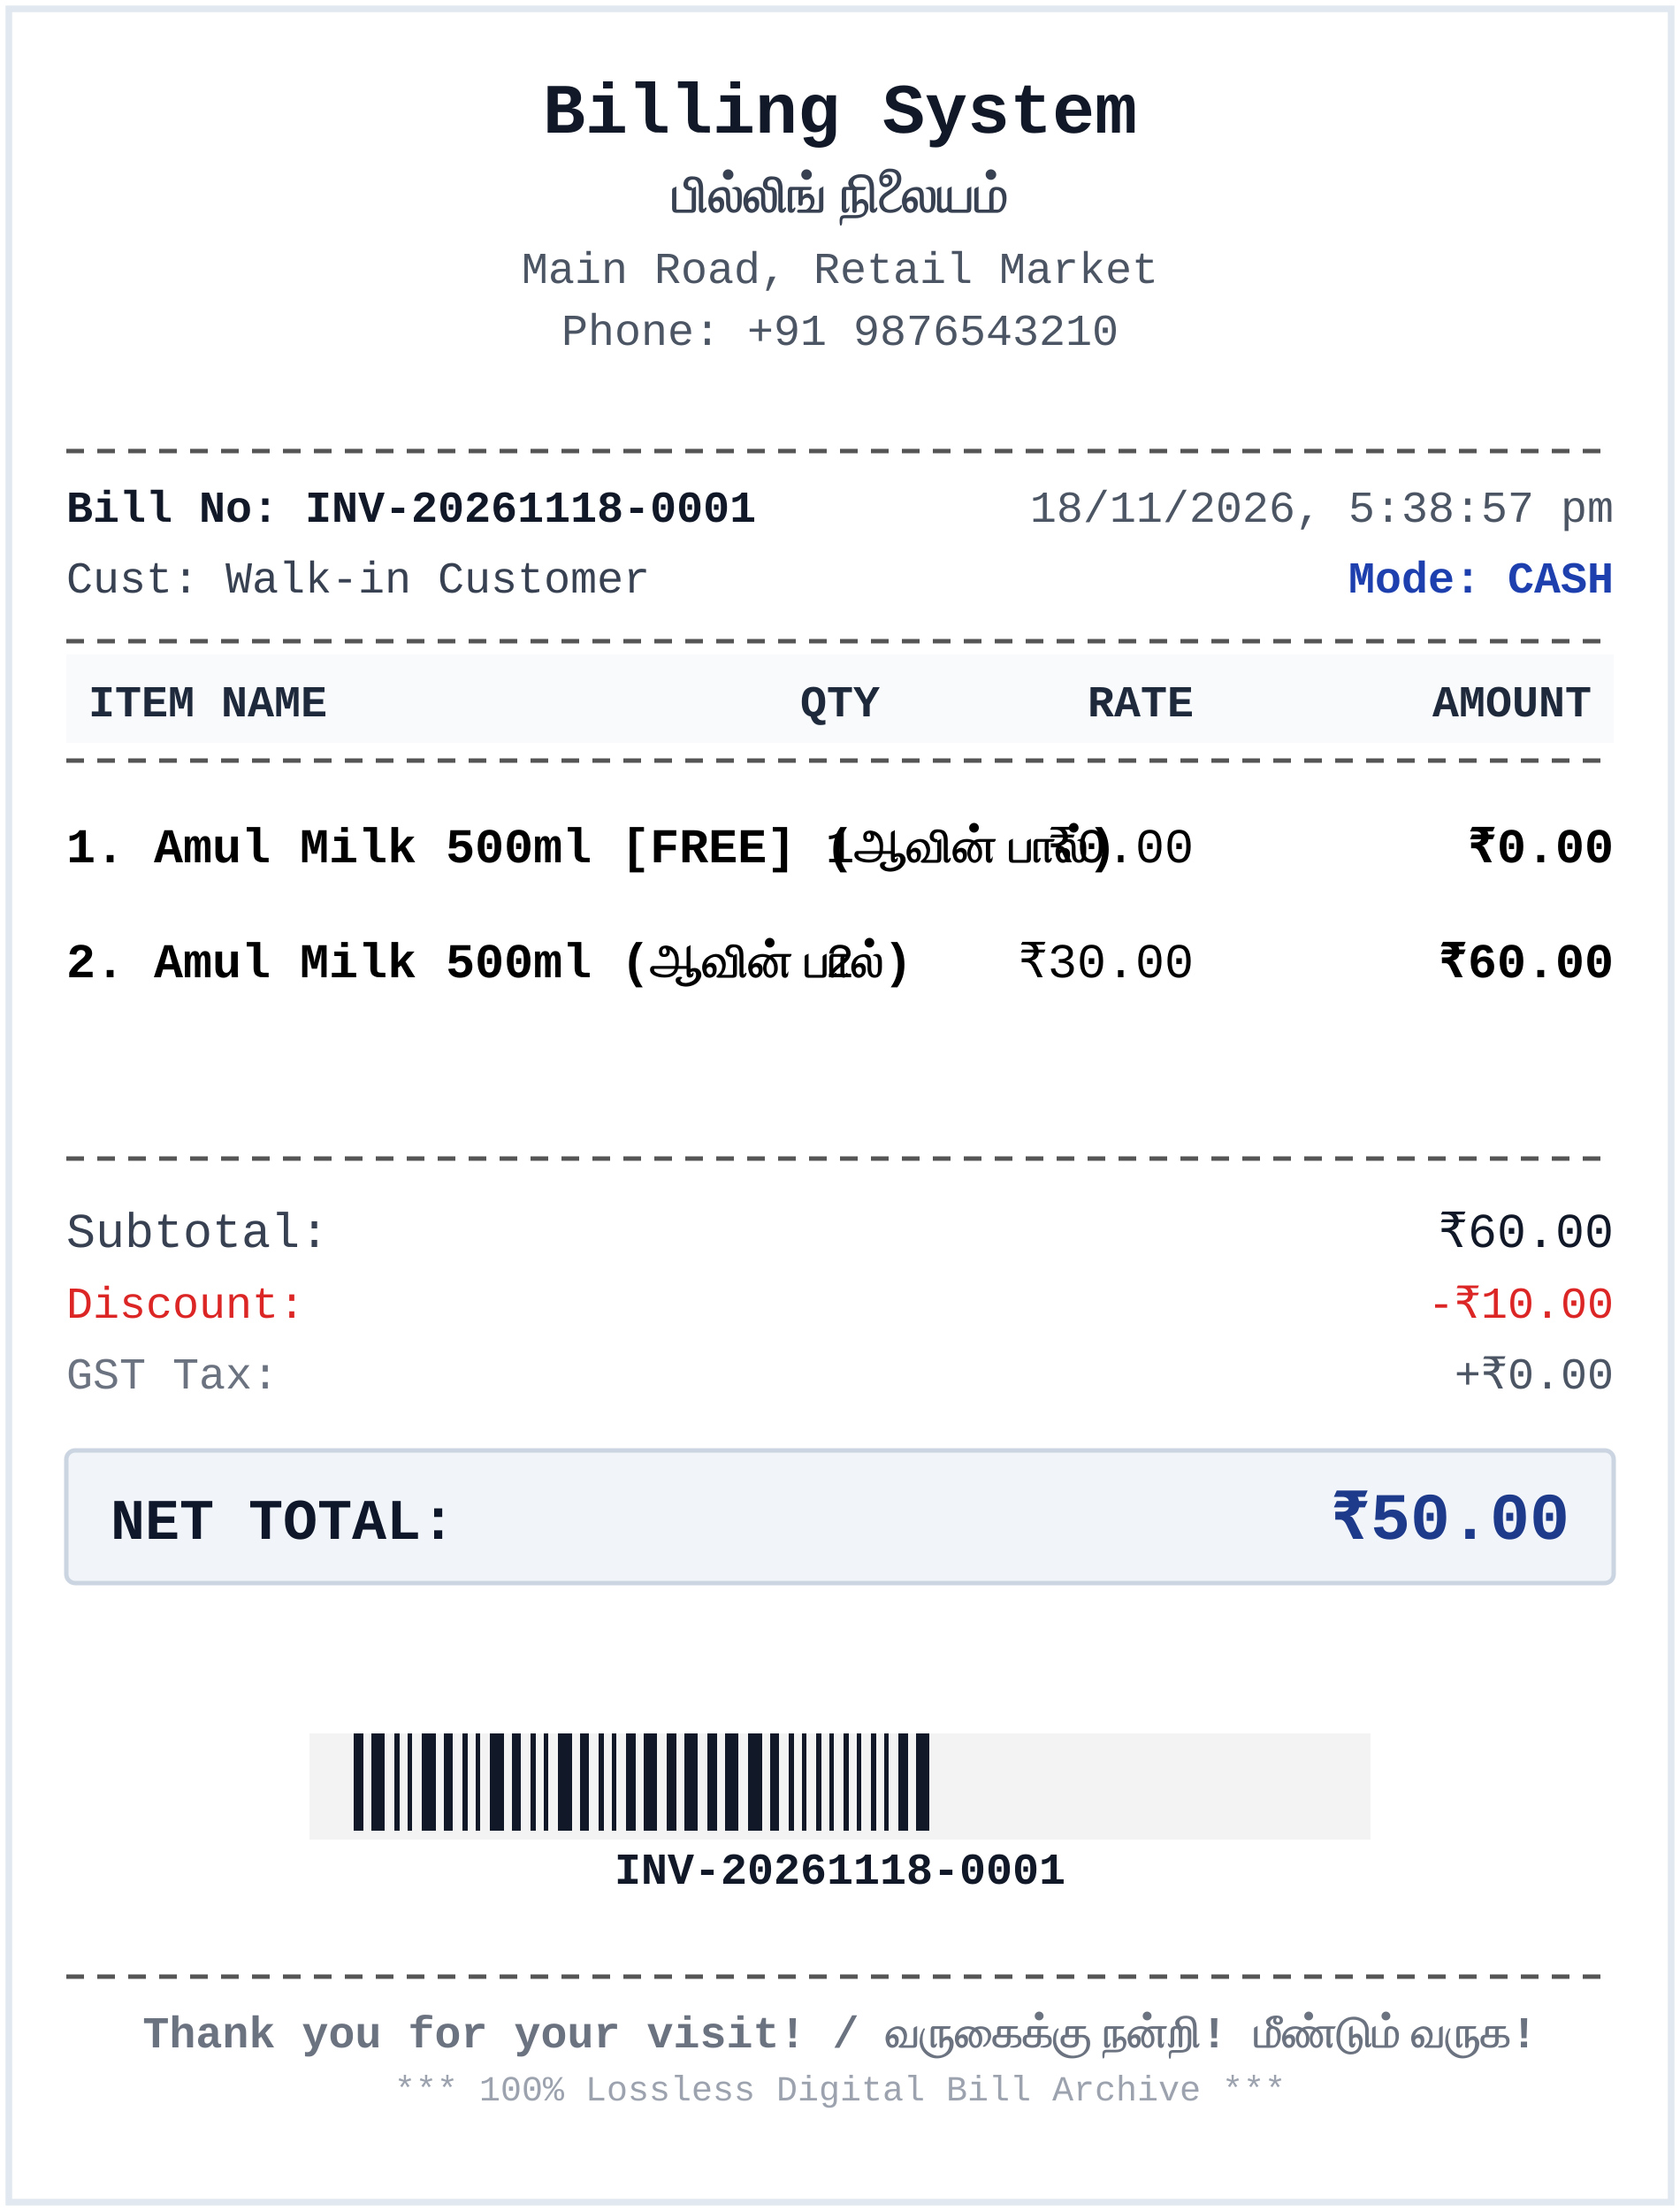
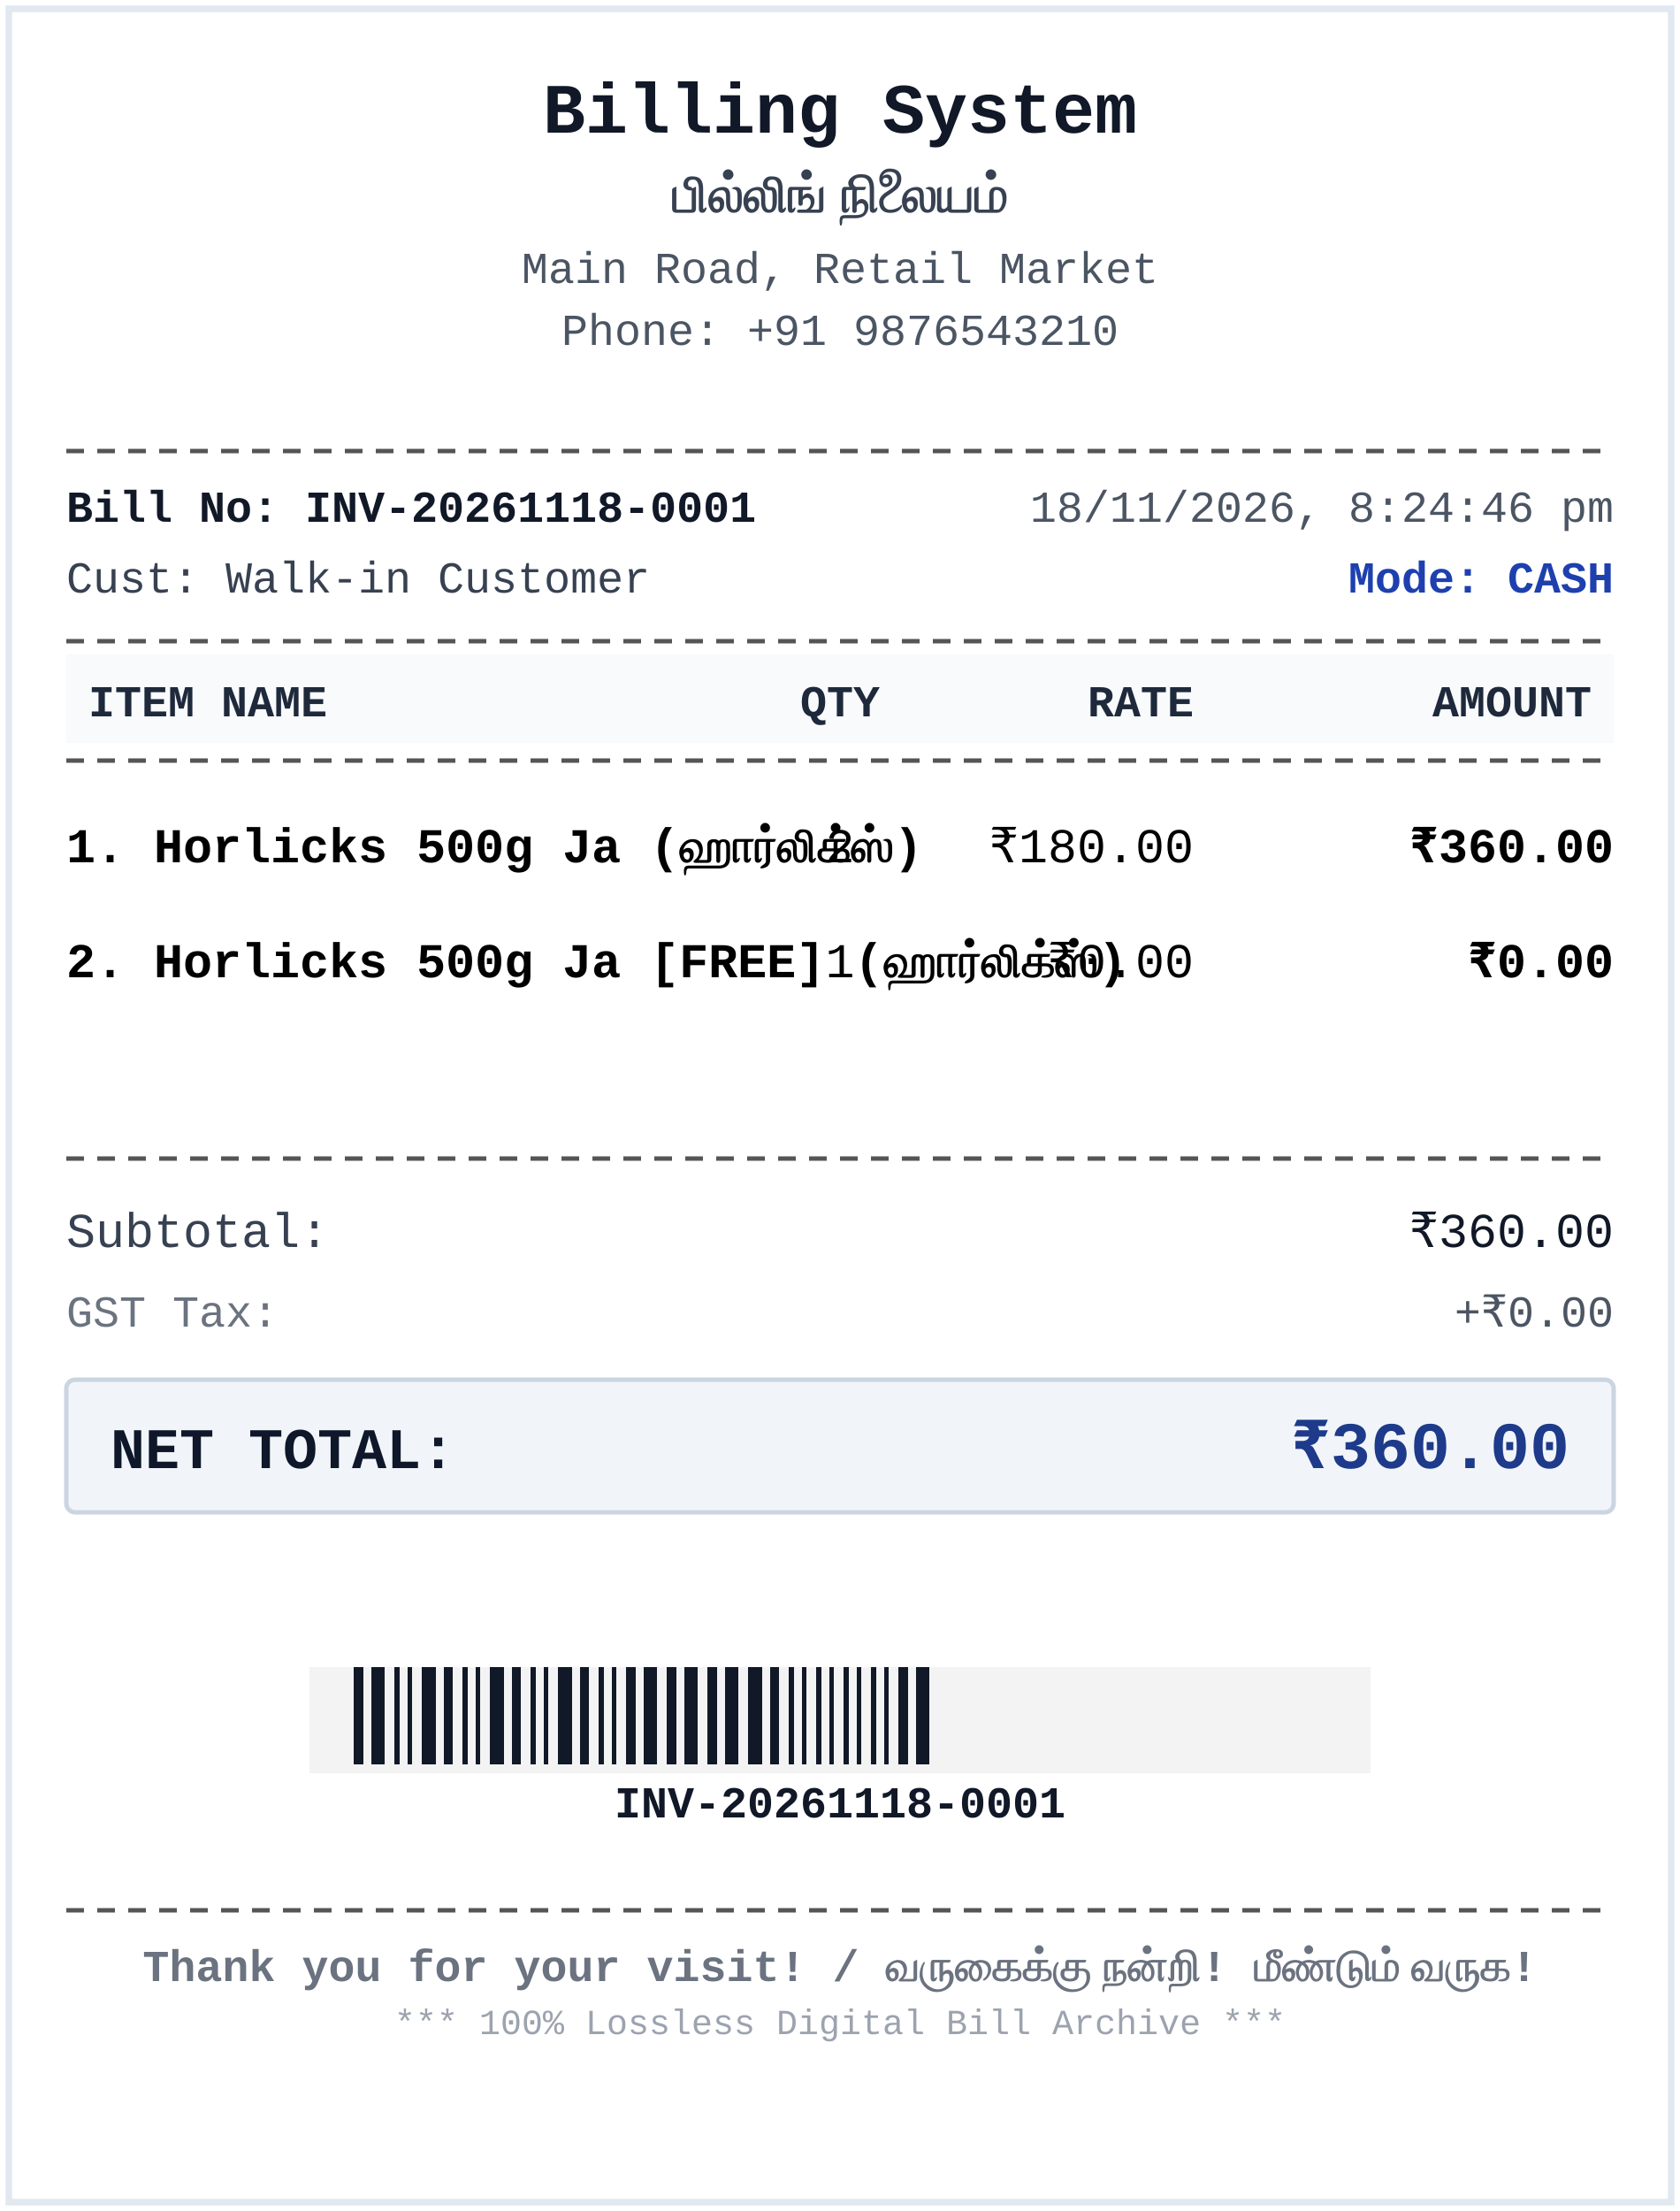
<svg xmlns="http://www.w3.org/2000/svg" viewBox="0 0 380 500" width="380" height="500">
  <style>
    .mono { font-family: 'Courier New', Courier, monospace; }
    .bold { font-weight: bold; }
    .heavy { font-weight: 900; }
    .center { text-anchor: middle; }
    .right { text-anchor: end; }
    .divider { stroke: #555; stroke-dasharray: 4,3; stroke-width: 1; }
  </style>
  <rect width="100%" height="100%" fill="#ffffff" />
  <rect x="2" y="2" width="376" height="496" fill="none" stroke="#e2e8f0" stroke-width="1.5" />
  <text x="190" y="30" class="mono heavy center" font-size="16" fill="#111827">Billing System</text>
  <text x="190" y="48" class="mono bold center" font-size="12" fill="#374151">பில்லிங் நிலையம்</text>
  <text x="190" y="64" class="mono center" font-size="10" fill="#4b5563">Main Road, Retail Market</text>
  <text x="190" y="78" class="mono center" font-size="10" fill="#4b5563">Phone: +91 9876543210</text>
  <line x1="15" y1="102" x2="365" y2="102" class="divider" />
  <text x="15" y="118" class="mono bold" font-size="10" fill="#111827">Bill No: INV-20261118-0001</text>
-   <text x="365" y="118" class="mono right" font-size="10" fill="#4b5563">18/11/2026, 5:38:57 pm</text>
+   <text x="365" y="118" class="mono right" font-size="10" fill="#4b5563">18/11/2026, 8:24:46 pm</text>
  <text x="15" y="134" class="mono" font-size="10" fill="#374151">Cust: Walk-in Customer</text>
  <text x="365" y="134" class="mono bold right" font-size="10" fill="#1e40af">Mode: CASH</text>
  <line x1="15" y1="145" x2="365" y2="145" class="divider" />
  <rect x="15" y="148" width="350" height="20" fill="#f8fafc" />
  <text x="20" y="162" class="mono bold" font-size="10" fill="#1e293b">ITEM NAME</text>
  <text x="190" y="162" class="mono bold center" font-size="10" fill="#1e293b">QTY</text>
  <text x="270" y="162" class="mono bold right" font-size="10" fill="#1e293b">RATE</text>
  <text x="360" y="162" class="mono bold right" font-size="10" fill="#1e293b">AMOUNT</text>
  <line x1="15" y1="172" x2="365" y2="172" class="divider" />
  <g transform="translate(0, 195)">
-     <text x="15" y="0" font-family="'Courier New', monospace" font-size="11" font-weight="bold" fill="#000">1. Amul Milk 500ml  [FREE] (ஆவின் பால்)</text>
+     <text x="15" y="0" font-family="'Courier New', monospace" font-size="11" font-weight="bold" fill="#000">1. Horlicks 500g Ja (ஹார்லிக்ஸ்)</text>
+     <text x="190" y="0" font-family="'Courier New', monospace" font-size="11" text-anchor="middle" fill="#000">2</text>
+     <text x="270" y="0" font-family="'Courier New', monospace" font-size="11" text-anchor="end" fill="#000">₹180.00</text>
+     <text x="365" y="0" font-family="'Courier New', monospace" font-size="11" font-weight="bold" text-anchor="end" fill="#000">₹360.00</text>
+   </g>
+   <g transform="translate(0, 221)">
+     <text x="15" y="0" font-family="'Courier New', monospace" font-size="11" font-weight="bold" fill="#000">2. Horlicks 500g Ja [FREE] (ஹார்லிக்ஸ்)</text>
    <text x="190" y="0" font-family="'Courier New', monospace" font-size="11" text-anchor="middle" fill="#000">1</text>
    <text x="270" y="0" font-family="'Courier New', monospace" font-size="11" text-anchor="end" fill="#000">₹0.00</text>
    <text x="365" y="0" font-family="'Courier New', monospace" font-size="11" font-weight="bold" text-anchor="end" fill="#000">₹0.00</text>
  </g>
-   <g transform="translate(0, 221)">
-     <text x="15" y="0" font-family="'Courier New', monospace" font-size="11" font-weight="bold" fill="#000">2. Amul Milk 500ml  (ஆவின் பால்)</text>
-     <text x="190" y="0" font-family="'Courier New', monospace" font-size="11" text-anchor="middle" fill="#000">2</text>
-     <text x="270" y="0" font-family="'Courier New', monospace" font-size="11" text-anchor="end" fill="#000">₹30.00</text>
-     <text x="365" y="0" font-family="'Courier New', monospace" font-size="11" font-weight="bold" text-anchor="end" fill="#000">₹60.00</text>
-   </g>
  <line x1="15" y1="262" x2="365" y2="262" class="divider" />
  <text x="15" y="282" class="mono" font-size="11" fill="#374151">Subtotal:</text>
-   <text x="365" y="282" class="mono right" font-size="11" fill="#111827">₹60.00</text>
-   <text x="15" y="298" class="mono" font-size="10" fill="#dc2626">Discount:</text>
-   <text x="365" y="298" class="mono right" font-size="10" fill="#dc2626">-₹10.00</text>
-   <text x="15" y="314" class="mono" font-size="10" fill="#6b7280">GST Tax:</text>
-   <text x="365" y="314" class="mono right" font-size="10" fill="#4b5563">+₹0.00</text>
-   <rect x="15" y="328" width="350" height="30" fill="#f1f5f9" stroke="#cbd5e1" stroke-width="1" rx="2" />
-   <text x="25" y="348" class="mono heavy" font-size="13" fill="#0f172a">NET TOTAL:</text>
-   <text x="355" y="348" class="mono heavy right" font-size="15" fill="#1e3a8a">₹50.00</text>
-   <g transform="translate(70, 392)">
+   <text x="365" y="282" class="mono right" font-size="11" fill="#111827">₹360.00</text>
+   <text x="15" y="300" class="mono" font-size="10" fill="#6b7280">GST Tax:</text>
+   <text x="365" y="300" class="mono right" font-size="10" fill="#4b5563">+₹0.00</text>
+   <rect x="15" y="312" width="350" height="30" fill="#f1f5f9" stroke="#cbd5e1" stroke-width="1" rx="2" />
+   <text x="25" y="332" class="mono heavy" font-size="13" fill="#0f172a">NET TOTAL:</text>
+   <text x="355" y="332" class="mono heavy right" font-size="15" fill="#1e3a8a">₹360.00</text>
+   <g transform="translate(70, 377)">
    <rect x="0" y="0" width="240" height="24" fill="#000000" opacity="0.05" />
    <rect x="10" y="0" width="2.2" height="22" fill="#111827" />
    <rect x="14" y="0" width="3" height="22" fill="#111827" />
    <rect x="19.2" y="0" width="1.2" height="22" fill="#111827" />
    <rect x="22.2" y="0" width="1" height="22" fill="#111827" />
    <rect x="25.4" y="0" width="3.2" height="22" fill="#111827" />
    <rect x="30.4" y="0" width="2" height="22" fill="#111827" />
    <rect x="34.6" y="0" width="1.2" height="22" fill="#111827" />
    <rect x="37.6" y="0" width="1" height="22" fill="#111827" />
    <rect x="40.8" y="0" width="3.2" height="22" fill="#111827" />
    <rect x="45.8" y="0" width="2" height="22" fill="#111827" />
    <rect x="50" y="0" width="1.2" height="22" fill="#111827" />
    <rect x="53" y="0" width="1" height="22" fill="#111827" />
    <rect x="56.2" y="0" width="3.2" height="22" fill="#111827" />
    <rect x="61.2" y="0" width="2" height="22" fill="#111827" />
    <rect x="65.4" y="0" width="1.2" height="22" fill="#111827" />
    <rect x="68.4" y="0" width="1" height="22" fill="#111827" />
    <rect x="71.6" y="0" width="2.2" height="22" fill="#111827" />
    <rect x="75.6" y="0" width="3" height="22" fill="#111827" />
    <rect x="80.8" y="0" width="2.2" height="22" fill="#111827" />
    <rect x="84.8" y="0" width="3" height="22" fill="#111827" />
    <rect x="90" y="0" width="2.2" height="22" fill="#111827" />
    <rect x="94" y="0" width="3" height="22" fill="#111827" />
    <rect x="99.2" y="0" width="3.2" height="22" fill="#111827" />
    <rect x="104.2" y="0" width="2" height="22" fill="#111827" />
    <rect x="108.4" y="0" width="1.2" height="22" fill="#111827" />
    <rect x="111.4" y="0" width="1" height="22" fill="#111827" />
    <rect x="114.6" y="0" width="1.2" height="22" fill="#111827" />
    <rect x="117.6" y="0" width="1" height="22" fill="#111827" />
    <rect x="120.8" y="0" width="1.2" height="22" fill="#111827" />
    <rect x="123.8" y="0" width="1" height="22" fill="#111827" />
    <rect x="127" y="0" width="1.2" height="22" fill="#111827" />
    <rect x="130" y="0" width="1" height="22" fill="#111827" />
    <rect x="133.2" y="0" width="2.2" height="22" fill="#111827" />
    <rect x="137.2" y="0" width="3" height="22" fill="#111827" />
    <text x="120" y="34" class="mono bold center" font-size="10" fill="#111827">INV-20261118-0001</text>
  </g>
-   <line x1="15" y1="447" x2="365" y2="447" class="divider" />
-   <text x="190" y="463" class="mono bold center" font-size="10" fill="#6b7280">Thank you for your visit! / வருகைக்கு நன்றி! மீண்டும் வருக!</text>
-   <text x="190" y="475" class="mono center" font-size="8" fill="#9ca3af">*** 100% Lossless Digital Bill Archive ***</text>
+   <line x1="15" y1="432" x2="365" y2="432" class="divider" />
+   <text x="190" y="448" class="mono bold center" font-size="10" fill="#6b7280">Thank you for your visit! / வருகைக்கு நன்றி! மீண்டும் வருக!</text>
+   <text x="190" y="460" class="mono center" font-size="8" fill="#9ca3af">*** 100% Lossless Digital Bill Archive ***</text>
</svg>
